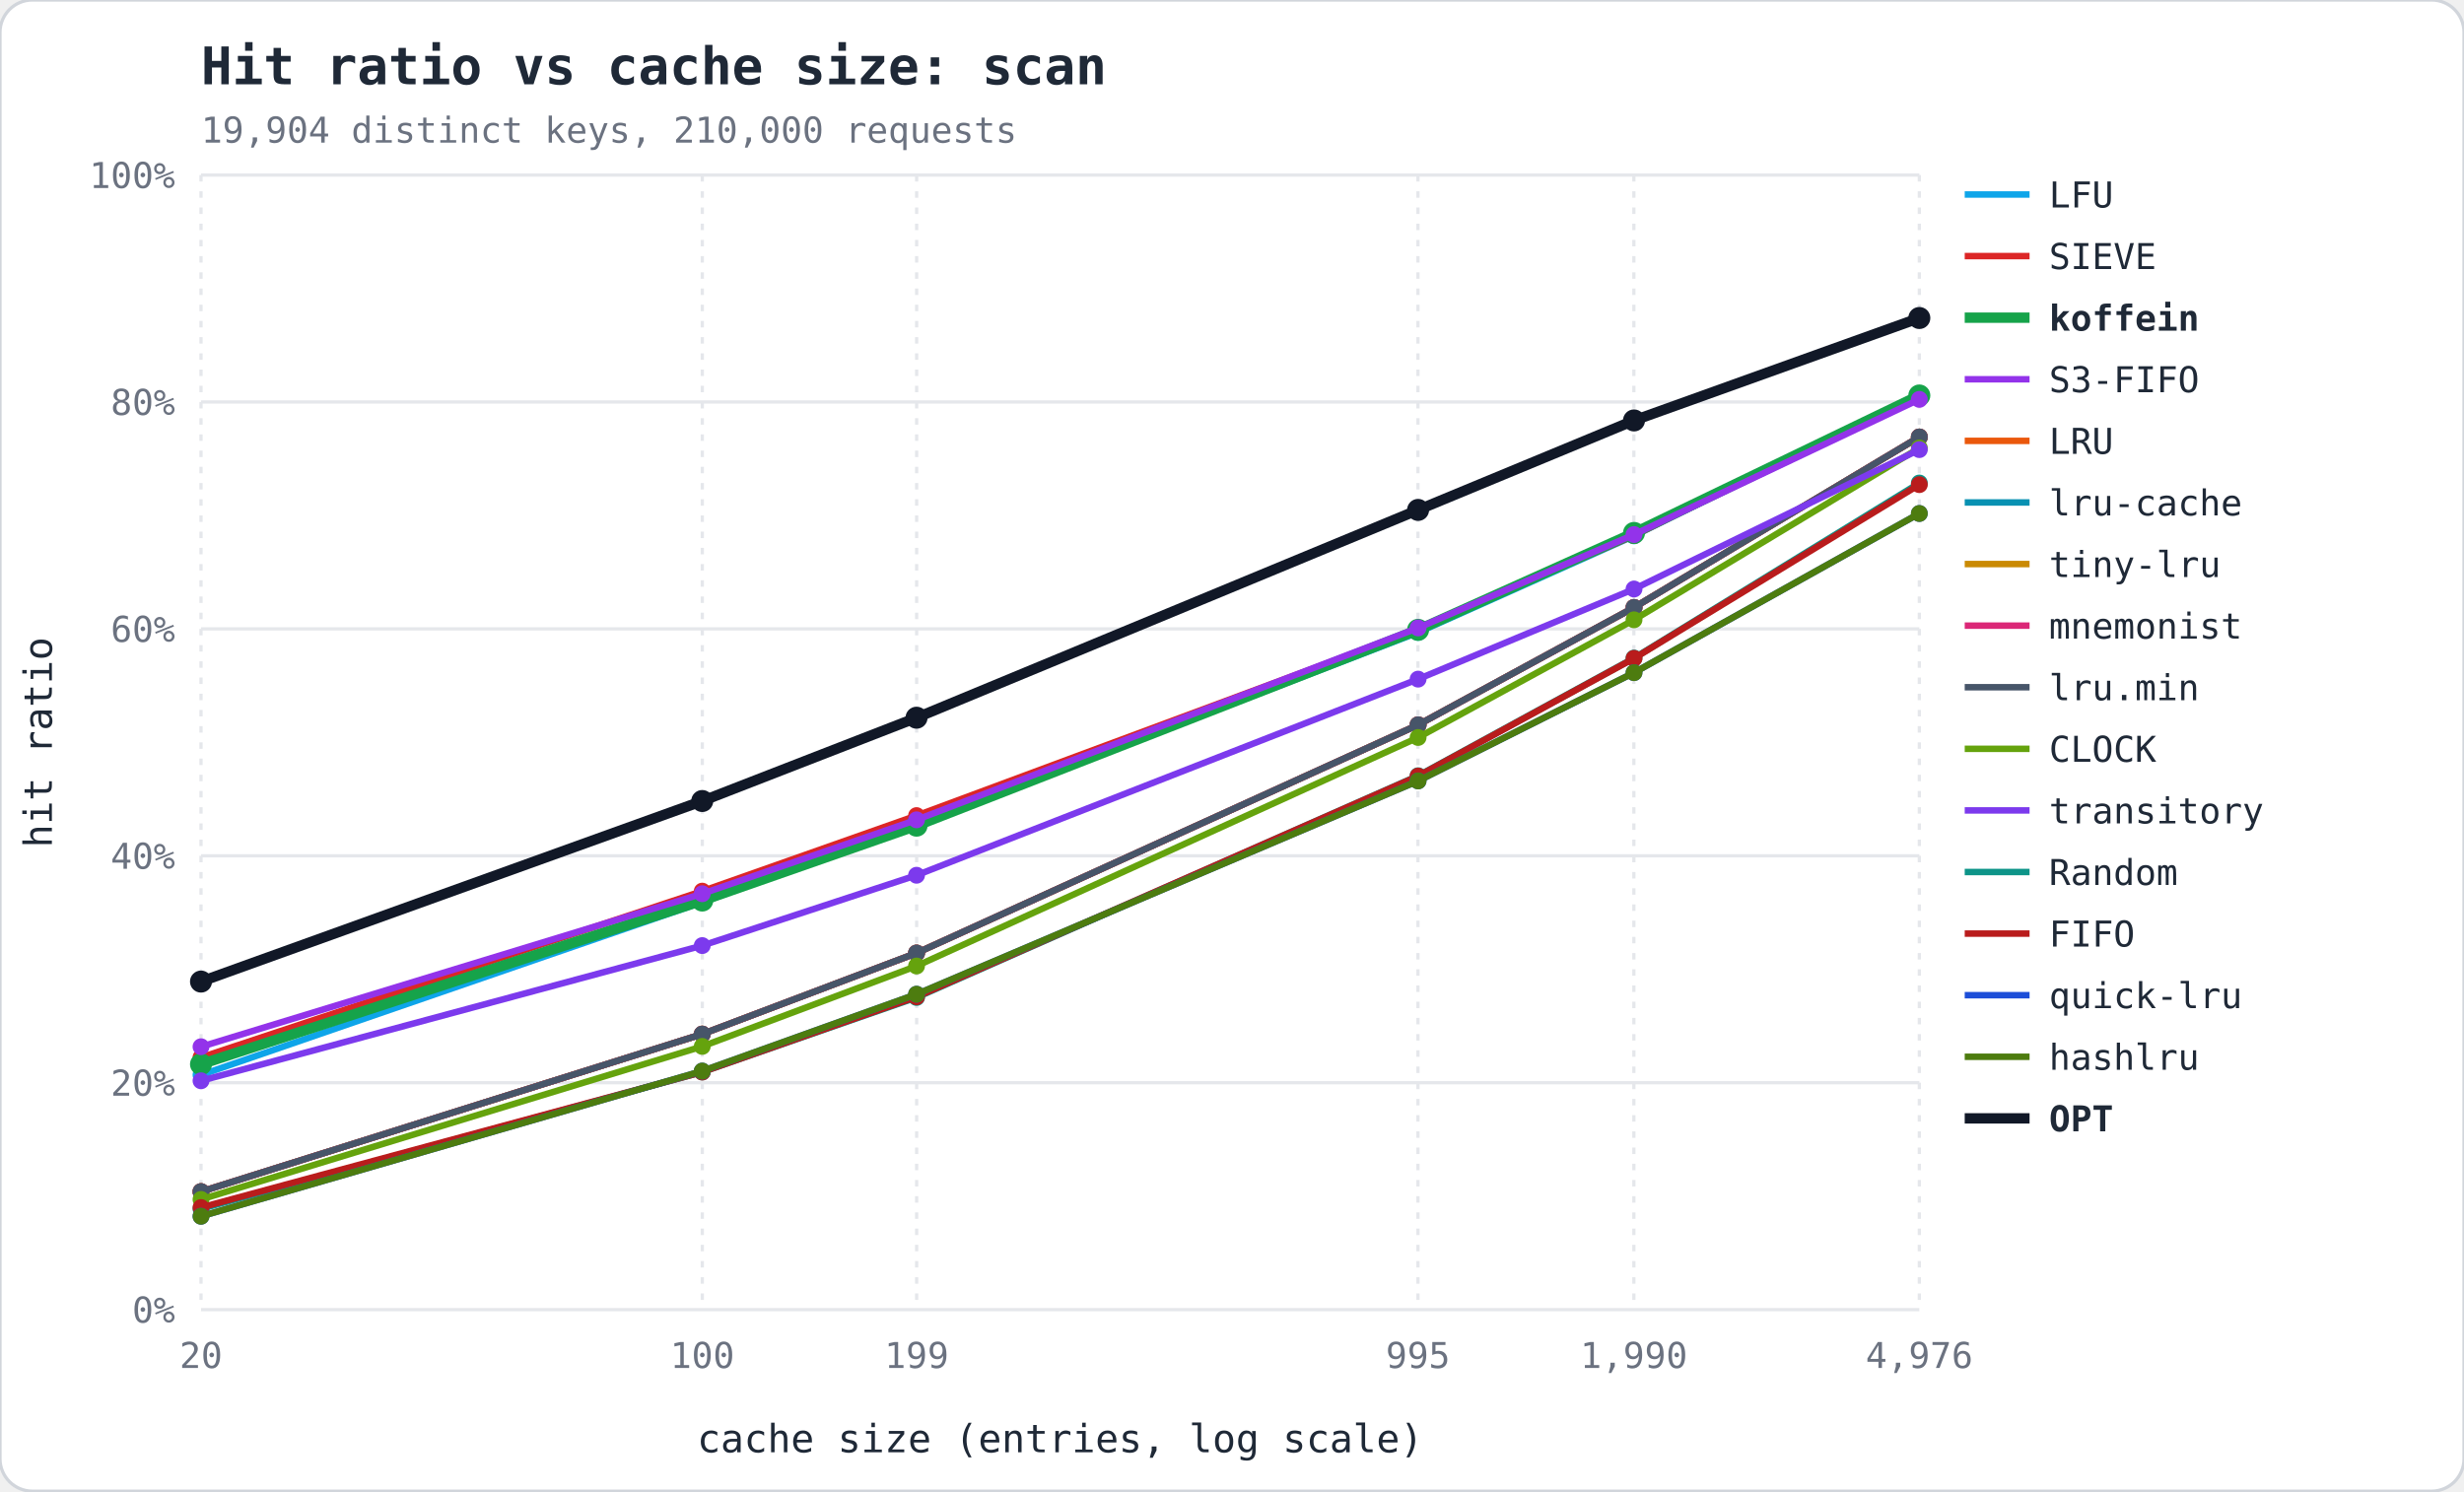
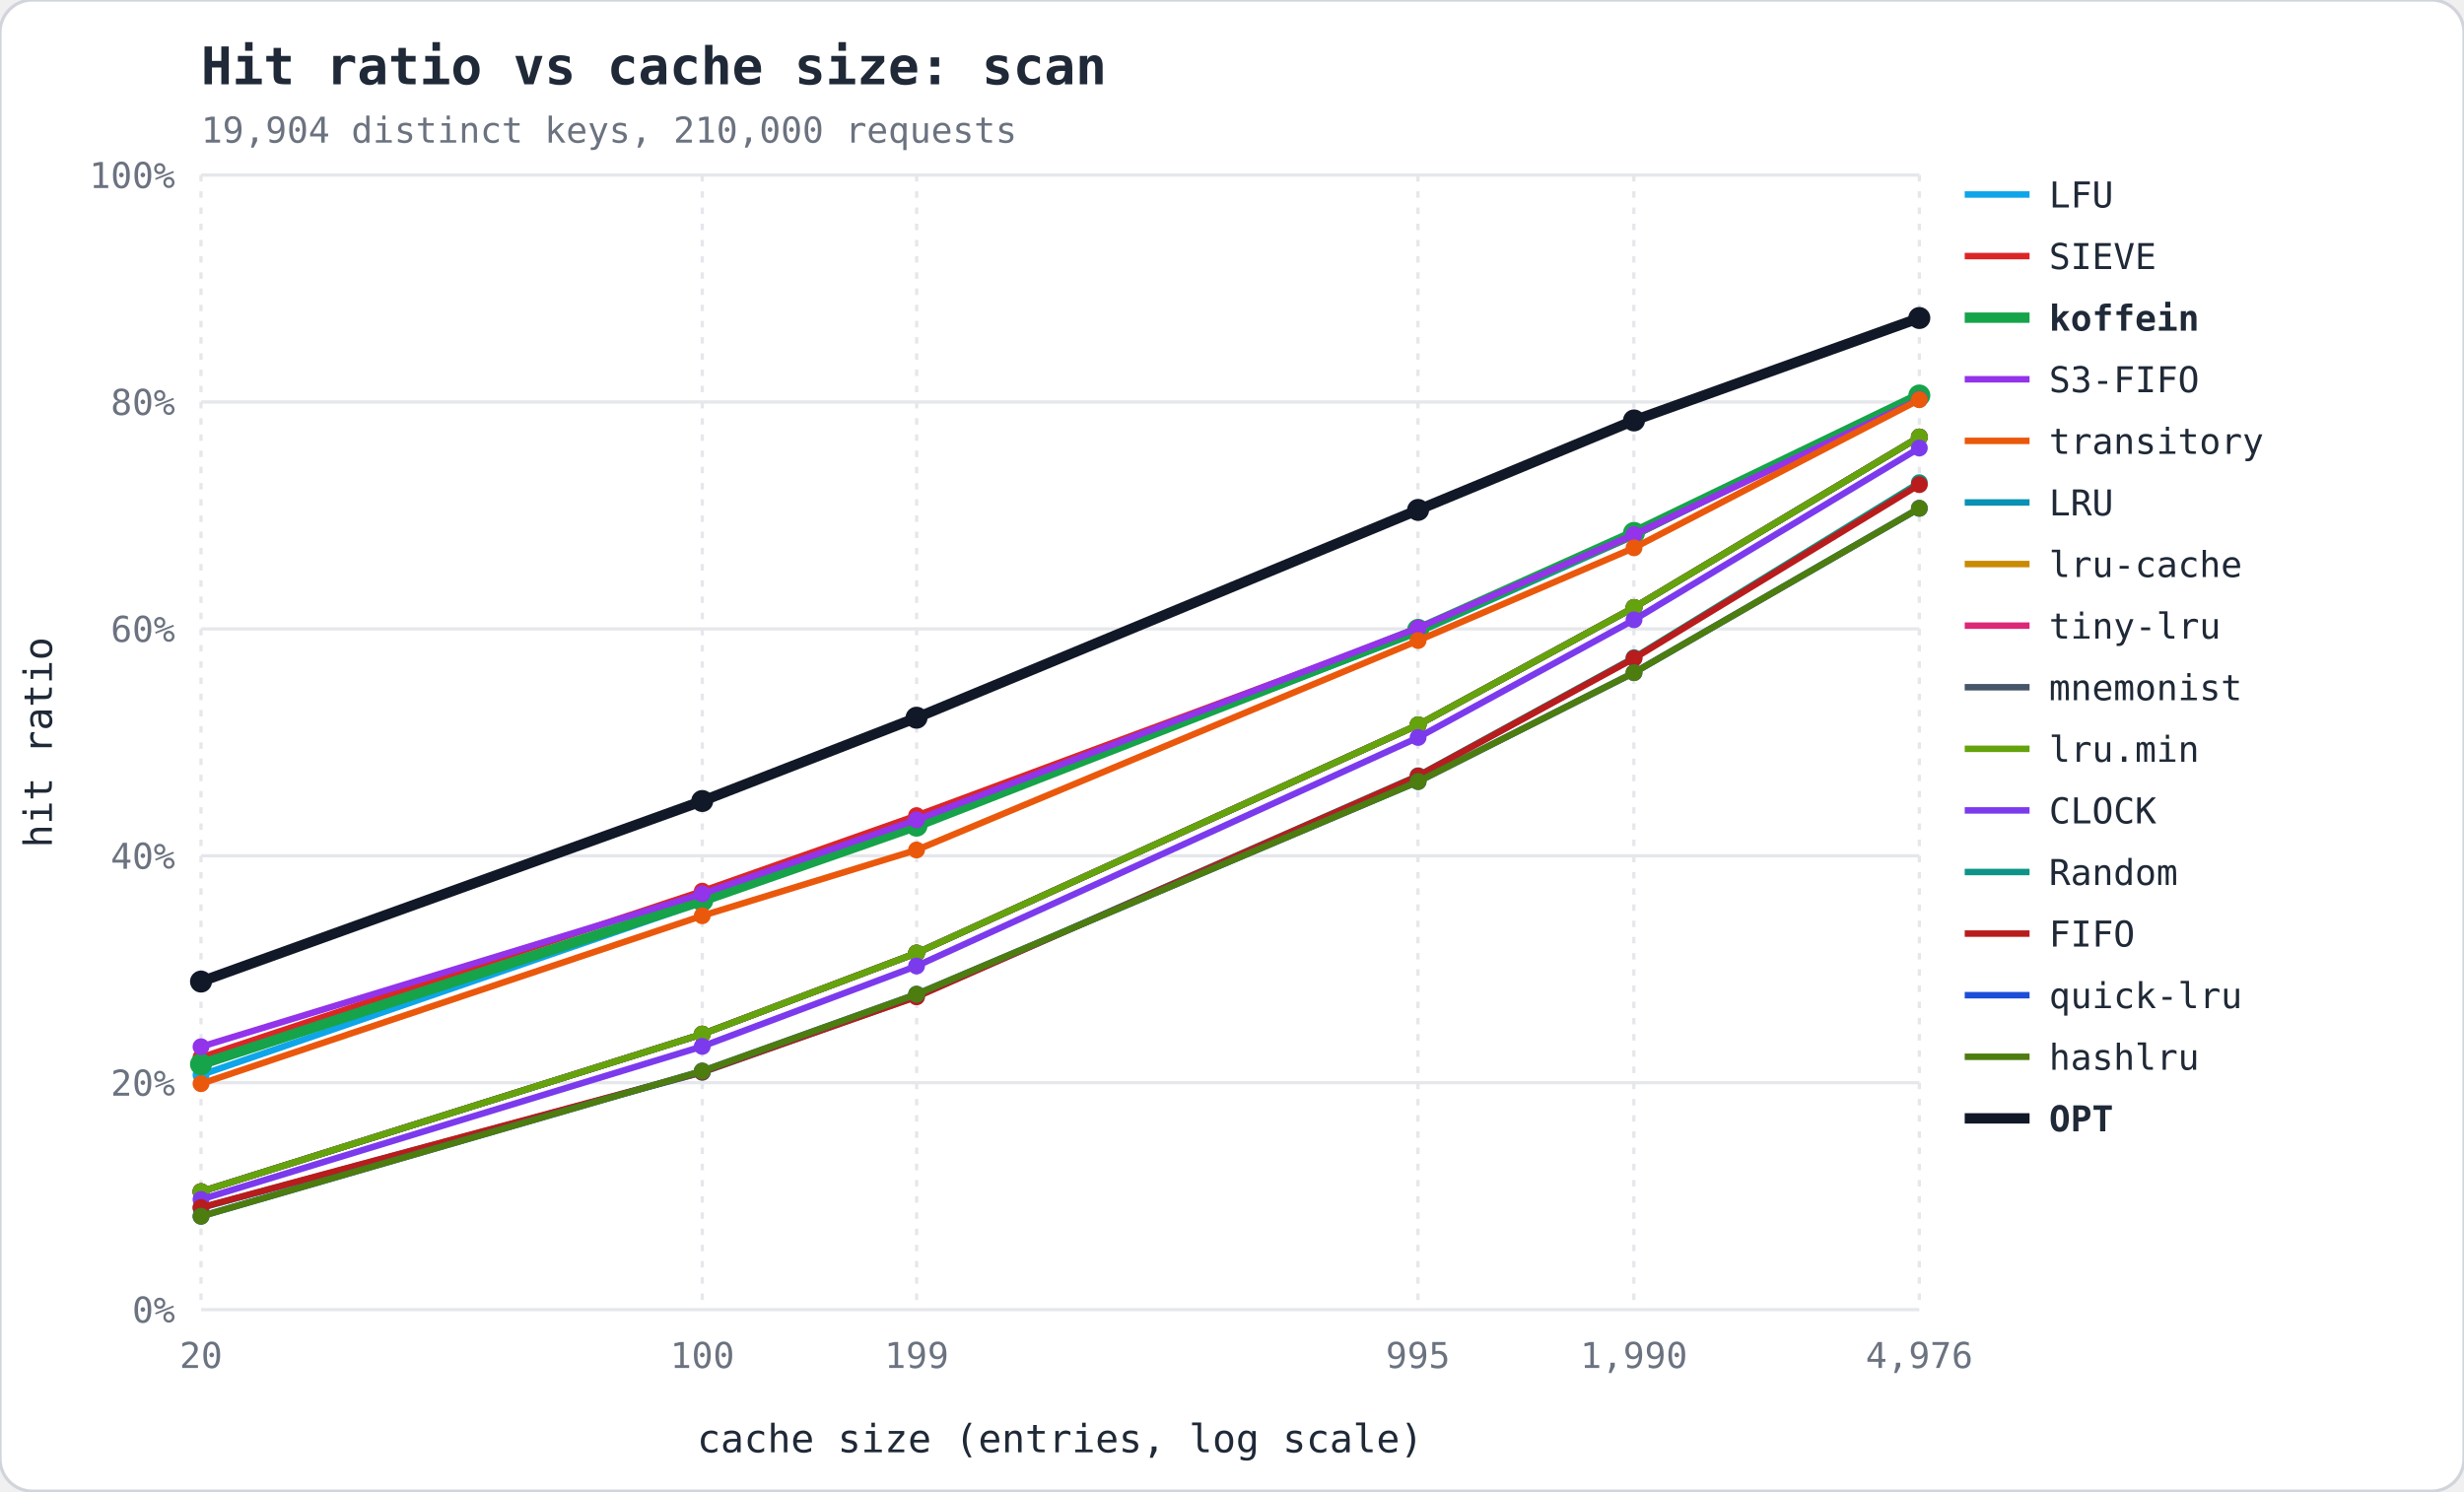
<svg xmlns="http://www.w3.org/2000/svg" viewBox="0 0 760 460" width="760" height="460" role="img">
  <rect x="0" y="0" width="760" height="460" rx="10" fill="#ffffff" stroke="#d1d5db" />
  <text x="62" y="26" font-family="ui-monospace,monospace" font-size="16" font-weight="700" fill="#1f2937">Hit ratio vs cache size: scan</text>
  <text x="62" y="44" font-family="ui-monospace,monospace" font-size="11" fill="#6b7280">19,904 distinct keys, 210,000 requests</text>
  <line x1="62" y1="404" x2="592" y2="404" stroke="#e5e7eb" />
  <text x="54" y="408" text-anchor="end" font-family="ui-monospace,monospace" font-size="11" fill="#6b7280">0%</text>
  <line x1="62" y1="334" x2="592" y2="334" stroke="#e5e7eb" />
  <text x="54" y="338" text-anchor="end" font-family="ui-monospace,monospace" font-size="11" fill="#6b7280">20%</text>
  <line x1="62" y1="264" x2="592" y2="264" stroke="#e5e7eb" />
  <text x="54" y="268" text-anchor="end" font-family="ui-monospace,monospace" font-size="11" fill="#6b7280">40%</text>
  <line x1="62" y1="194" x2="592" y2="194" stroke="#e5e7eb" />
  <text x="54" y="198" text-anchor="end" font-family="ui-monospace,monospace" font-size="11" fill="#6b7280">60%</text>
  <line x1="62" y1="124" x2="592" y2="124" stroke="#e5e7eb" />
  <text x="54" y="128" text-anchor="end" font-family="ui-monospace,monospace" font-size="11" fill="#6b7280">80%</text>
  <line x1="62" y1="54" x2="592" y2="54" stroke="#e5e7eb" />
  <text x="54" y="58" text-anchor="end" font-family="ui-monospace,monospace" font-size="11" fill="#6b7280">100%</text>
  <line x1="62" y1="54" x2="62" y2="404" stroke="#e5e7eb" stroke-dasharray="2,3" />
  <text x="62" y="422" text-anchor="middle" font-family="ui-monospace,monospace" font-size="11" fill="#6b7280">20</text>
  <line x1="216.623" y1="54" x2="216.623" y2="404" stroke="#e5e7eb" stroke-dasharray="2,3" />
  <text x="216.623" y="422" text-anchor="middle" font-family="ui-monospace,monospace" font-size="11" fill="#6b7280">100</text>
  <line x1="282.734" y1="54" x2="282.734" y2="404" stroke="#e5e7eb" stroke-dasharray="2,3" />
  <text x="282.734" y="422" text-anchor="middle" font-family="ui-monospace,monospace" font-size="11" fill="#6b7280">199</text>
  <line x1="437.357" y1="54" x2="437.357" y2="404" stroke="#e5e7eb" stroke-dasharray="2,3" />
  <text x="437.357" y="422" text-anchor="middle" font-family="ui-monospace,monospace" font-size="11" fill="#6b7280">995</text>
  <line x1="503.95" y1="54" x2="503.95" y2="404" stroke="#e5e7eb" stroke-dasharray="2,3" />
  <text x="503.95" y="422" text-anchor="middle" font-family="ui-monospace,monospace" font-size="11" fill="#6b7280">1,990</text>
  <line x1="592" y1="54" x2="592" y2="404" stroke="#e5e7eb" stroke-dasharray="2,3" />
  <text x="592" y="422" text-anchor="middle" font-family="ui-monospace,monospace" font-size="11" fill="#6b7280">4,976</text>
  <text x="327" y="448" text-anchor="middle" font-family="ui-monospace,monospace" font-size="12" fill="#1f2937">cache size (entries, log scale)</text>
  <text x="16" y="229" text-anchor="middle" font-family="ui-monospace,monospace" font-size="12" fill="#1f2937" transform="rotate(-90 16 229)">hit ratio</text>
  <polyline points="62.0,331.6 216.6,278.3 282.7,254.5 437.4,195.1 504.0,165.3 592.0,121.7" fill="none" stroke="#0ea5e9" stroke-width="2" stroke-linejoin="round" />
  <circle cx="62.0" cy="331.6" r="2.6" fill="#0ea5e9" />
  <circle cx="216.6" cy="278.3" r="2.6" fill="#0ea5e9" />
  <circle cx="282.7" cy="254.5" r="2.6" fill="#0ea5e9" />
  <circle cx="437.4" cy="195.1" r="2.6" fill="#0ea5e9" />
  <circle cx="504.0" cy="165.3" r="2.6" fill="#0ea5e9" />
  <circle cx="592.0" cy="121.7" r="2.6" fill="#0ea5e9" />
  <line x1="606" y1="60" x2="626" y2="60" stroke="#0ea5e9" stroke-width="2" />
  <text x="632" y="64" font-family="ui-monospace,monospace" font-size="11" font-weight="400" fill="#1f2937">LFU</text>
  <polyline points="62.0,326.2 216.6,274.9 282.7,251.6 437.4,194.2 504.0,165.2 592.0,121.7" fill="none" stroke="#dc2626" stroke-width="2" stroke-linejoin="round" />
  <circle cx="62.0" cy="326.2" r="2.6" fill="#dc2626" />
  <circle cx="216.6" cy="274.9" r="2.6" fill="#dc2626" />
  <circle cx="282.7" cy="251.6" r="2.6" fill="#dc2626" />
  <circle cx="437.4" cy="194.2" r="2.6" fill="#dc2626" />
  <circle cx="504.0" cy="165.2" r="2.6" fill="#dc2626" />
  <circle cx="592.0" cy="121.7" r="2.6" fill="#dc2626" />
  <line x1="606" y1="79" x2="626" y2="79" stroke="#dc2626" stroke-width="2" />
  <text x="632" y="83" font-family="ui-monospace,monospace" font-size="11" font-weight="400" fill="#1f2937">SIEVE</text>
  <polyline points="62.0,328.3 216.6,277.8 282.7,254.7 437.4,194.3 504.0,164.4 592.0,122.0" fill="none" stroke="#16a34a" stroke-width="3.2" stroke-linejoin="round" />
  <circle cx="62.0" cy="328.3" r="3.4" fill="#16a34a" />
  <circle cx="216.6" cy="277.8" r="3.4" fill="#16a34a" />
  <circle cx="282.7" cy="254.7" r="3.4" fill="#16a34a" />
  <circle cx="437.4" cy="194.3" r="3.4" fill="#16a34a" />
  <circle cx="504.0" cy="164.4" r="3.4" fill="#16a34a" />
  <circle cx="592.0" cy="122.0" r="3.4" fill="#16a34a" />
  <line x1="606" y1="98" x2="626" y2="98" stroke="#16a34a" stroke-width="3.2" />
  <text x="632" y="102" font-family="ui-monospace,monospace" font-size="11" font-weight="700" fill="#1f2937">koffein</text>
  <polyline points="62.0,322.9 216.6,275.7 282.7,252.9 437.4,193.7 504.0,164.9 592.0,123.2" fill="none" stroke="#9333ea" stroke-width="2" stroke-linejoin="round" />
  <circle cx="62.0" cy="322.9" r="2.6" fill="#9333ea" />
  <circle cx="216.6" cy="275.7" r="2.6" fill="#9333ea" />
  <circle cx="282.7" cy="252.9" r="2.6" fill="#9333ea" />
  <circle cx="437.4" cy="193.7" r="2.6" fill="#9333ea" />
  <circle cx="504.0" cy="164.9" r="2.6" fill="#9333ea" />
  <circle cx="592.0" cy="123.2" r="2.6" fill="#9333ea" />
  <line x1="606" y1="117" x2="626" y2="117" stroke="#9333ea" stroke-width="2" />
  <text x="632" y="121" font-family="ui-monospace,monospace" font-size="11" font-weight="400" fill="#1f2937">S3-FIFO</text>
-   <polyline points="62.0,367.6 216.6,319.0 282.7,294.0 437.4,223.6 504.0,187.4 592.0,134.8" fill="none" stroke="#ea580c" stroke-width="2" stroke-linejoin="round" />
-   <circle cx="62.0" cy="367.6" r="2.6" fill="#ea580c" />
-   <circle cx="216.6" cy="319.0" r="2.6" fill="#ea580c" />
-   <circle cx="282.7" cy="294.0" r="2.6" fill="#ea580c" />
-   <circle cx="437.4" cy="223.6" r="2.6" fill="#ea580c" />
-   <circle cx="504.0" cy="187.4" r="2.6" fill="#ea580c" />
-   <circle cx="592.0" cy="134.8" r="2.6" fill="#ea580c" />
+   <polyline points="62.0,334.3 216.6,282.5 282.7,262.2 437.4,197.6 504.0,169.0 592.0,123.3" fill="none" stroke="#ea580c" stroke-width="2" stroke-linejoin="round" />
+   <circle cx="62.0" cy="334.3" r="2.6" fill="#ea580c" />
+   <circle cx="216.6" cy="282.5" r="2.6" fill="#ea580c" />
+   <circle cx="282.7" cy="262.2" r="2.6" fill="#ea580c" />
+   <circle cx="437.4" cy="197.6" r="2.6" fill="#ea580c" />
+   <circle cx="504.0" cy="169.0" r="2.6" fill="#ea580c" />
+   <circle cx="592.0" cy="123.3" r="2.6" fill="#ea580c" />
  <line x1="606" y1="136" x2="626" y2="136" stroke="#ea580c" stroke-width="2" />
-   <text x="632" y="140" font-family="ui-monospace,monospace" font-size="11" font-weight="400" fill="#1f2937">LRU</text>
+   <text x="632" y="140" font-family="ui-monospace,monospace" font-size="11" font-weight="400" fill="#1f2937">transitory</text>
  <polyline points="62.0,367.6 216.6,319.0 282.7,294.0 437.4,223.6 504.0,187.4 592.0,134.8" fill="none" stroke="#0891b2" stroke-width="2" stroke-linejoin="round" />
  <circle cx="62.0" cy="367.6" r="2.6" fill="#0891b2" />
  <circle cx="216.6" cy="319.0" r="2.6" fill="#0891b2" />
  <circle cx="282.7" cy="294.0" r="2.6" fill="#0891b2" />
  <circle cx="437.4" cy="223.6" r="2.6" fill="#0891b2" />
  <circle cx="504.0" cy="187.4" r="2.6" fill="#0891b2" />
  <circle cx="592.0" cy="134.8" r="2.6" fill="#0891b2" />
  <line x1="606" y1="155" x2="626" y2="155" stroke="#0891b2" stroke-width="2" />
-   <text x="632" y="159" font-family="ui-monospace,monospace" font-size="11" font-weight="400" fill="#1f2937">lru-cache</text>
+   <text x="632" y="159" font-family="ui-monospace,monospace" font-size="11" font-weight="400" fill="#1f2937">LRU</text>
  <polyline points="62.0,367.6 216.6,319.0 282.7,294.0 437.4,223.6 504.0,187.4 592.0,134.8" fill="none" stroke="#ca8a04" stroke-width="2" stroke-linejoin="round" />
  <circle cx="62.0" cy="367.6" r="2.6" fill="#ca8a04" />
  <circle cx="216.6" cy="319.0" r="2.6" fill="#ca8a04" />
  <circle cx="282.7" cy="294.0" r="2.6" fill="#ca8a04" />
  <circle cx="437.4" cy="223.6" r="2.6" fill="#ca8a04" />
  <circle cx="504.0" cy="187.4" r="2.6" fill="#ca8a04" />
  <circle cx="592.0" cy="134.8" r="2.6" fill="#ca8a04" />
  <line x1="606" y1="174" x2="626" y2="174" stroke="#ca8a04" stroke-width="2" />
-   <text x="632" y="178" font-family="ui-monospace,monospace" font-size="11" font-weight="400" fill="#1f2937">tiny-lru</text>
+   <text x="632" y="178" font-family="ui-monospace,monospace" font-size="11" font-weight="400" fill="#1f2937">lru-cache</text>
  <polyline points="62.0,367.6 216.6,319.0 282.7,294.0 437.4,223.6 504.0,187.4 592.0,134.8" fill="none" stroke="#db2777" stroke-width="2" stroke-linejoin="round" />
  <circle cx="62.0" cy="367.6" r="2.6" fill="#db2777" />
  <circle cx="216.6" cy="319.0" r="2.6" fill="#db2777" />
  <circle cx="282.7" cy="294.0" r="2.6" fill="#db2777" />
  <circle cx="437.4" cy="223.6" r="2.6" fill="#db2777" />
  <circle cx="504.0" cy="187.4" r="2.6" fill="#db2777" />
  <circle cx="592.0" cy="134.8" r="2.6" fill="#db2777" />
  <line x1="606" y1="193" x2="626" y2="193" stroke="#db2777" stroke-width="2" />
-   <text x="632" y="197" font-family="ui-monospace,monospace" font-size="11" font-weight="400" fill="#1f2937">mnemonist</text>
+   <text x="632" y="197" font-family="ui-monospace,monospace" font-size="11" font-weight="400" fill="#1f2937">tiny-lru</text>
  <polyline points="62.0,367.6 216.6,319.0 282.7,294.0 437.4,223.6 504.0,187.4 592.0,134.8" fill="none" stroke="#475569" stroke-width="2" stroke-linejoin="round" />
  <circle cx="62.0" cy="367.6" r="2.6" fill="#475569" />
  <circle cx="216.6" cy="319.0" r="2.6" fill="#475569" />
  <circle cx="282.7" cy="294.0" r="2.6" fill="#475569" />
  <circle cx="437.4" cy="223.6" r="2.6" fill="#475569" />
  <circle cx="504.0" cy="187.4" r="2.6" fill="#475569" />
  <circle cx="592.0" cy="134.8" r="2.6" fill="#475569" />
  <line x1="606" y1="212" x2="626" y2="212" stroke="#475569" stroke-width="2" />
-   <text x="632" y="216" font-family="ui-monospace,monospace" font-size="11" font-weight="400" fill="#1f2937">lru.min</text>
-   <polyline points="62.0,370.0 216.6,322.8 282.7,298.0 437.4,227.5 504.0,191.2 592.0,138.2" fill="none" stroke="#65a30d" stroke-width="2" stroke-linejoin="round" />
-   <circle cx="62.0" cy="370.0" r="2.6" fill="#65a30d" />
-   <circle cx="216.6" cy="322.8" r="2.6" fill="#65a30d" />
-   <circle cx="282.7" cy="298.0" r="2.6" fill="#65a30d" />
-   <circle cx="437.4" cy="227.5" r="2.6" fill="#65a30d" />
-   <circle cx="504.0" cy="191.2" r="2.6" fill="#65a30d" />
-   <circle cx="592.0" cy="138.2" r="2.6" fill="#65a30d" />
+   <text x="632" y="216" font-family="ui-monospace,monospace" font-size="11" font-weight="400" fill="#1f2937">mnemonist</text>
+   <polyline points="62.0,367.6 216.6,319.0 282.7,294.0 437.4,223.6 504.0,187.4 592.0,134.8" fill="none" stroke="#65a30d" stroke-width="2" stroke-linejoin="round" />
+   <circle cx="62.0" cy="367.6" r="2.6" fill="#65a30d" />
+   <circle cx="216.6" cy="319.0" r="2.6" fill="#65a30d" />
+   <circle cx="282.7" cy="294.0" r="2.6" fill="#65a30d" />
+   <circle cx="437.4" cy="223.6" r="2.6" fill="#65a30d" />
+   <circle cx="504.0" cy="187.4" r="2.6" fill="#65a30d" />
+   <circle cx="592.0" cy="134.8" r="2.6" fill="#65a30d" />
  <line x1="606" y1="231" x2="626" y2="231" stroke="#65a30d" stroke-width="2" />
-   <text x="632" y="235" font-family="ui-monospace,monospace" font-size="11" font-weight="400" fill="#1f2937">CLOCK</text>
-   <polyline points="62.0,333.4 216.6,291.7 282.7,270.0 437.4,209.5 504.0,181.7 592.0,138.7" fill="none" stroke="#7c3aed" stroke-width="2" stroke-linejoin="round" />
-   <circle cx="62.0" cy="333.4" r="2.6" fill="#7c3aed" />
-   <circle cx="216.6" cy="291.7" r="2.6" fill="#7c3aed" />
-   <circle cx="282.7" cy="270.0" r="2.6" fill="#7c3aed" />
-   <circle cx="437.4" cy="209.5" r="2.6" fill="#7c3aed" />
-   <circle cx="504.0" cy="181.7" r="2.6" fill="#7c3aed" />
-   <circle cx="592.0" cy="138.7" r="2.6" fill="#7c3aed" />
+   <text x="632" y="235" font-family="ui-monospace,monospace" font-size="11" font-weight="400" fill="#1f2937">lru.min</text>
+   <polyline points="62.0,370.0 216.6,322.8 282.7,298.0 437.4,227.5 504.0,191.2 592.0,138.2" fill="none" stroke="#7c3aed" stroke-width="2" stroke-linejoin="round" />
+   <circle cx="62.0" cy="370.0" r="2.6" fill="#7c3aed" />
+   <circle cx="216.6" cy="322.8" r="2.6" fill="#7c3aed" />
+   <circle cx="282.7" cy="298.0" r="2.6" fill="#7c3aed" />
+   <circle cx="437.4" cy="227.5" r="2.6" fill="#7c3aed" />
+   <circle cx="504.0" cy="191.2" r="2.6" fill="#7c3aed" />
+   <circle cx="592.0" cy="138.2" r="2.6" fill="#7c3aed" />
  <line x1="606" y1="250" x2="626" y2="250" stroke="#7c3aed" stroke-width="2" />
-   <text x="632" y="254" font-family="ui-monospace,monospace" font-size="11" font-weight="400" fill="#1f2937">transitory</text>
-   <polyline points="62.0,372.9 216.6,330.7 282.7,307.7 437.4,239.3 504.0,203.0 592.0,149.0" fill="none" stroke="#0d9488" stroke-width="2" stroke-linejoin="round" />
-   <circle cx="62.0" cy="372.9" r="2.6" fill="#0d9488" />
-   <circle cx="216.6" cy="330.7" r="2.6" fill="#0d9488" />
-   <circle cx="282.7" cy="307.7" r="2.6" fill="#0d9488" />
+   <text x="632" y="254" font-family="ui-monospace,monospace" font-size="11" font-weight="400" fill="#1f2937">CLOCK</text>
+   <polyline points="62.0,372.6 216.6,330.8 282.7,307.4 437.4,239.3 504.0,202.9 592.0,148.9" fill="none" stroke="#0d9488" stroke-width="2" stroke-linejoin="round" />
+   <circle cx="62.0" cy="372.6" r="2.6" fill="#0d9488" />
+   <circle cx="216.6" cy="330.8" r="2.6" fill="#0d9488" />
+   <circle cx="282.7" cy="307.4" r="2.6" fill="#0d9488" />
  <circle cx="437.4" cy="239.3" r="2.6" fill="#0d9488" />
-   <circle cx="504.0" cy="203.0" r="2.6" fill="#0d9488" />
-   <circle cx="592.0" cy="149.0" r="2.6" fill="#0d9488" />
+   <circle cx="504.0" cy="202.9" r="2.6" fill="#0d9488" />
+   <circle cx="592.0" cy="148.9" r="2.6" fill="#0d9488" />
  <line x1="606" y1="269" x2="626" y2="269" stroke="#0d9488" stroke-width="2" />
  <text x="632" y="273" font-family="ui-monospace,monospace" font-size="11" font-weight="400" fill="#1f2937">Random</text>
  <polyline points="62.0,372.5 216.6,330.7 282.7,307.5 437.4,239.4 504.0,203.1 592.0,149.5" fill="none" stroke="#b91c1c" stroke-width="2" stroke-linejoin="round" />
  <circle cx="62.0" cy="372.5" r="2.6" fill="#b91c1c" />
  <circle cx="216.6" cy="330.7" r="2.6" fill="#b91c1c" />
  <circle cx="282.7" cy="307.5" r="2.6" fill="#b91c1c" />
  <circle cx="437.4" cy="239.4" r="2.6" fill="#b91c1c" />
  <circle cx="504.0" cy="203.1" r="2.6" fill="#b91c1c" />
  <circle cx="592.0" cy="149.5" r="2.6" fill="#b91c1c" />
  <line x1="606" y1="288" x2="626" y2="288" stroke="#b91c1c" stroke-width="2" />
  <text x="632" y="292" font-family="ui-monospace,monospace" font-size="11" font-weight="400" fill="#1f2937">FIFO</text>
-   <polyline points="62.0,375.2 216.6,330.4 282.7,306.7 437.4,240.9 504.0,207.5 592.0,158.4" fill="none" stroke="#1d4ed8" stroke-width="2" stroke-linejoin="round" />
+   <polyline points="62.0,375.2 216.6,330.4 282.7,306.7 437.4,241.1 504.0,207.5 592.0,156.8" fill="none" stroke="#1d4ed8" stroke-width="2" stroke-linejoin="round" />
  <circle cx="62.0" cy="375.2" r="2.6" fill="#1d4ed8" />
  <circle cx="216.6" cy="330.4" r="2.6" fill="#1d4ed8" />
  <circle cx="282.7" cy="306.7" r="2.6" fill="#1d4ed8" />
-   <circle cx="437.4" cy="240.9" r="2.6" fill="#1d4ed8" />
+   <circle cx="437.4" cy="241.1" r="2.6" fill="#1d4ed8" />
  <circle cx="504.0" cy="207.5" r="2.6" fill="#1d4ed8" />
-   <circle cx="592.0" cy="158.4" r="2.6" fill="#1d4ed8" />
+   <circle cx="592.0" cy="156.8" r="2.6" fill="#1d4ed8" />
  <line x1="606" y1="307" x2="626" y2="307" stroke="#1d4ed8" stroke-width="2" />
  <text x="632" y="311" font-family="ui-monospace,monospace" font-size="11" font-weight="400" fill="#1f2937">quick-lru</text>
-   <polyline points="62.0,375.2 216.6,330.4 282.7,306.7 437.4,240.9 504.0,207.5 592.0,158.4" fill="none" stroke="#4d7c0f" stroke-width="2" stroke-linejoin="round" />
+   <polyline points="62.0,375.2 216.6,330.4 282.7,306.7 437.4,241.1 504.0,207.5 592.0,156.8" fill="none" stroke="#4d7c0f" stroke-width="2" stroke-linejoin="round" />
  <circle cx="62.0" cy="375.2" r="2.6" fill="#4d7c0f" />
  <circle cx="216.6" cy="330.4" r="2.6" fill="#4d7c0f" />
  <circle cx="282.7" cy="306.7" r="2.6" fill="#4d7c0f" />
-   <circle cx="437.4" cy="240.9" r="2.6" fill="#4d7c0f" />
+   <circle cx="437.4" cy="241.1" r="2.6" fill="#4d7c0f" />
  <circle cx="504.0" cy="207.5" r="2.6" fill="#4d7c0f" />
-   <circle cx="592.0" cy="158.4" r="2.6" fill="#4d7c0f" />
+   <circle cx="592.0" cy="156.8" r="2.6" fill="#4d7c0f" />
  <line x1="606" y1="326" x2="626" y2="326" stroke="#4d7c0f" stroke-width="2" />
  <text x="632" y="330" font-family="ui-monospace,monospace" font-size="11" font-weight="400" fill="#1f2937">hashlru</text>
  <polyline points="62.0,302.8 216.6,247.1 282.7,221.4 437.4,157.3 504.0,129.7 592.0,98.1" fill="none" stroke="#111827" stroke-width="3.2" stroke-linejoin="round" />
  <circle cx="62.0" cy="302.8" r="3.4" fill="#111827" />
  <circle cx="216.6" cy="247.1" r="3.4" fill="#111827" />
  <circle cx="282.7" cy="221.4" r="3.4" fill="#111827" />
  <circle cx="437.4" cy="157.3" r="3.4" fill="#111827" />
  <circle cx="504.0" cy="129.7" r="3.4" fill="#111827" />
  <circle cx="592.0" cy="98.1" r="3.4" fill="#111827" />
  <line x1="606" y1="345" x2="626" y2="345" stroke="#111827" stroke-width="3.2" />
  <text x="632" y="349" font-family="ui-monospace,monospace" font-size="11" font-weight="700" fill="#1f2937">OPT</text>
</svg>
